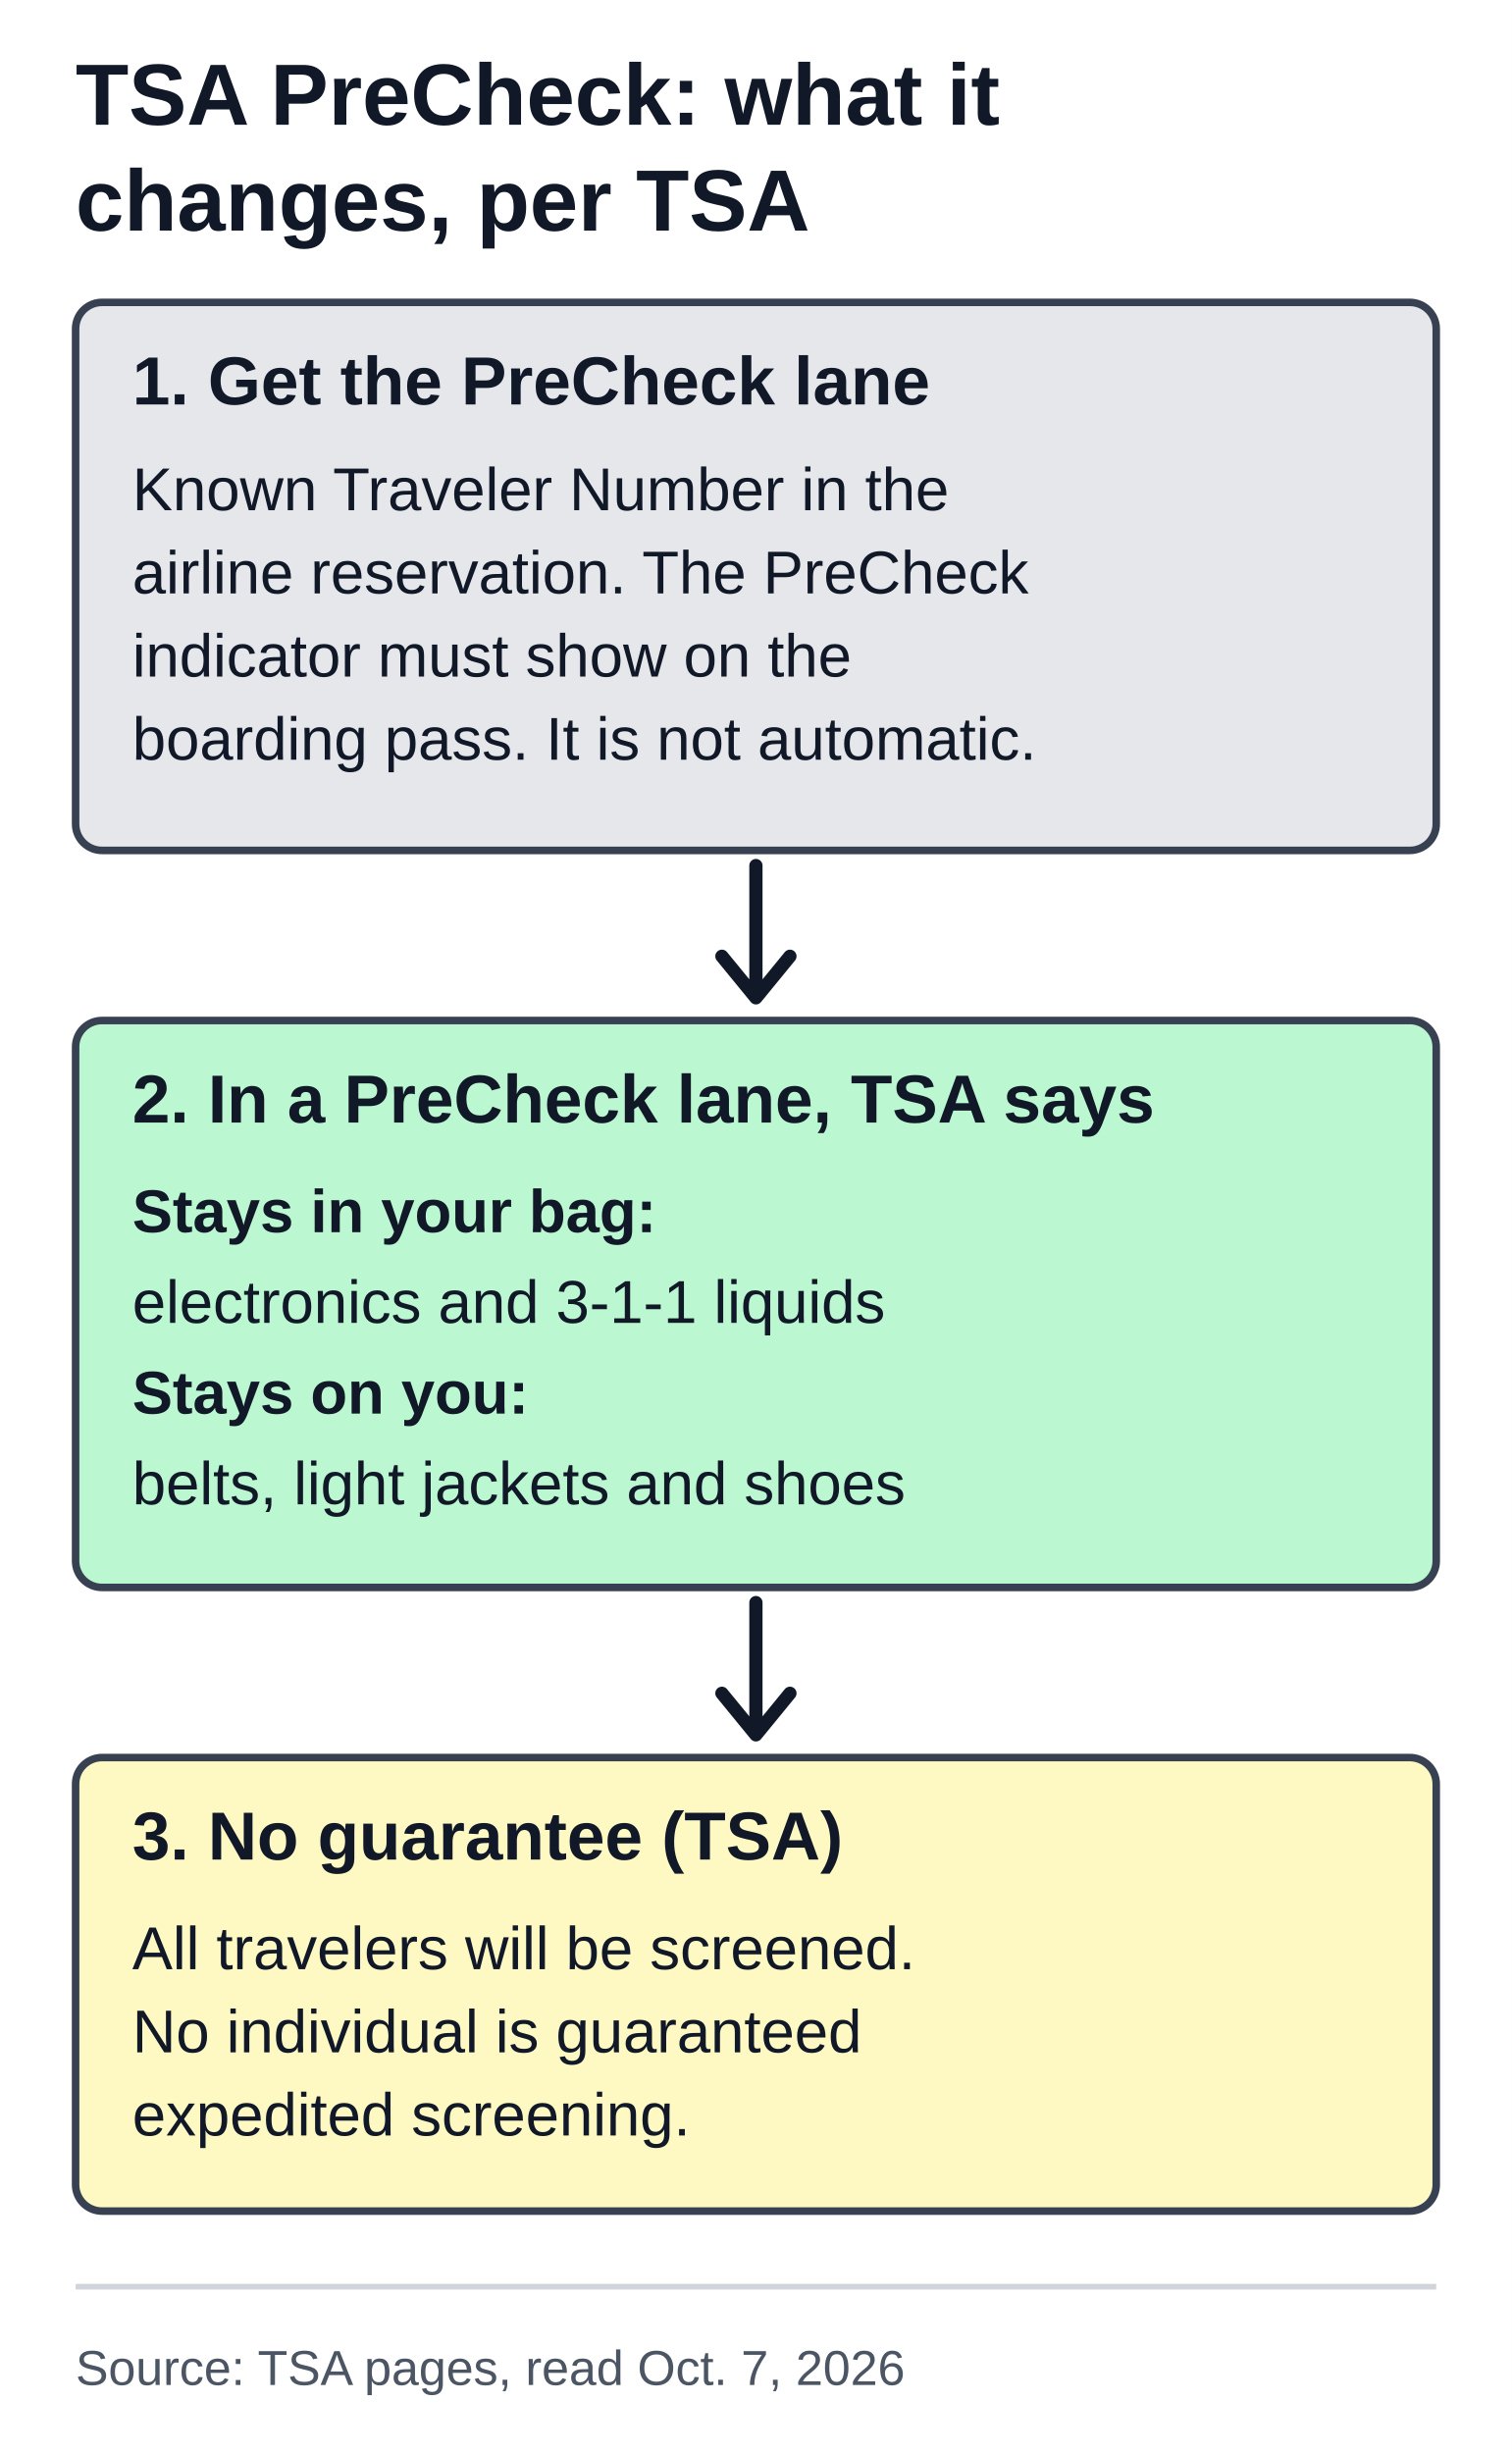
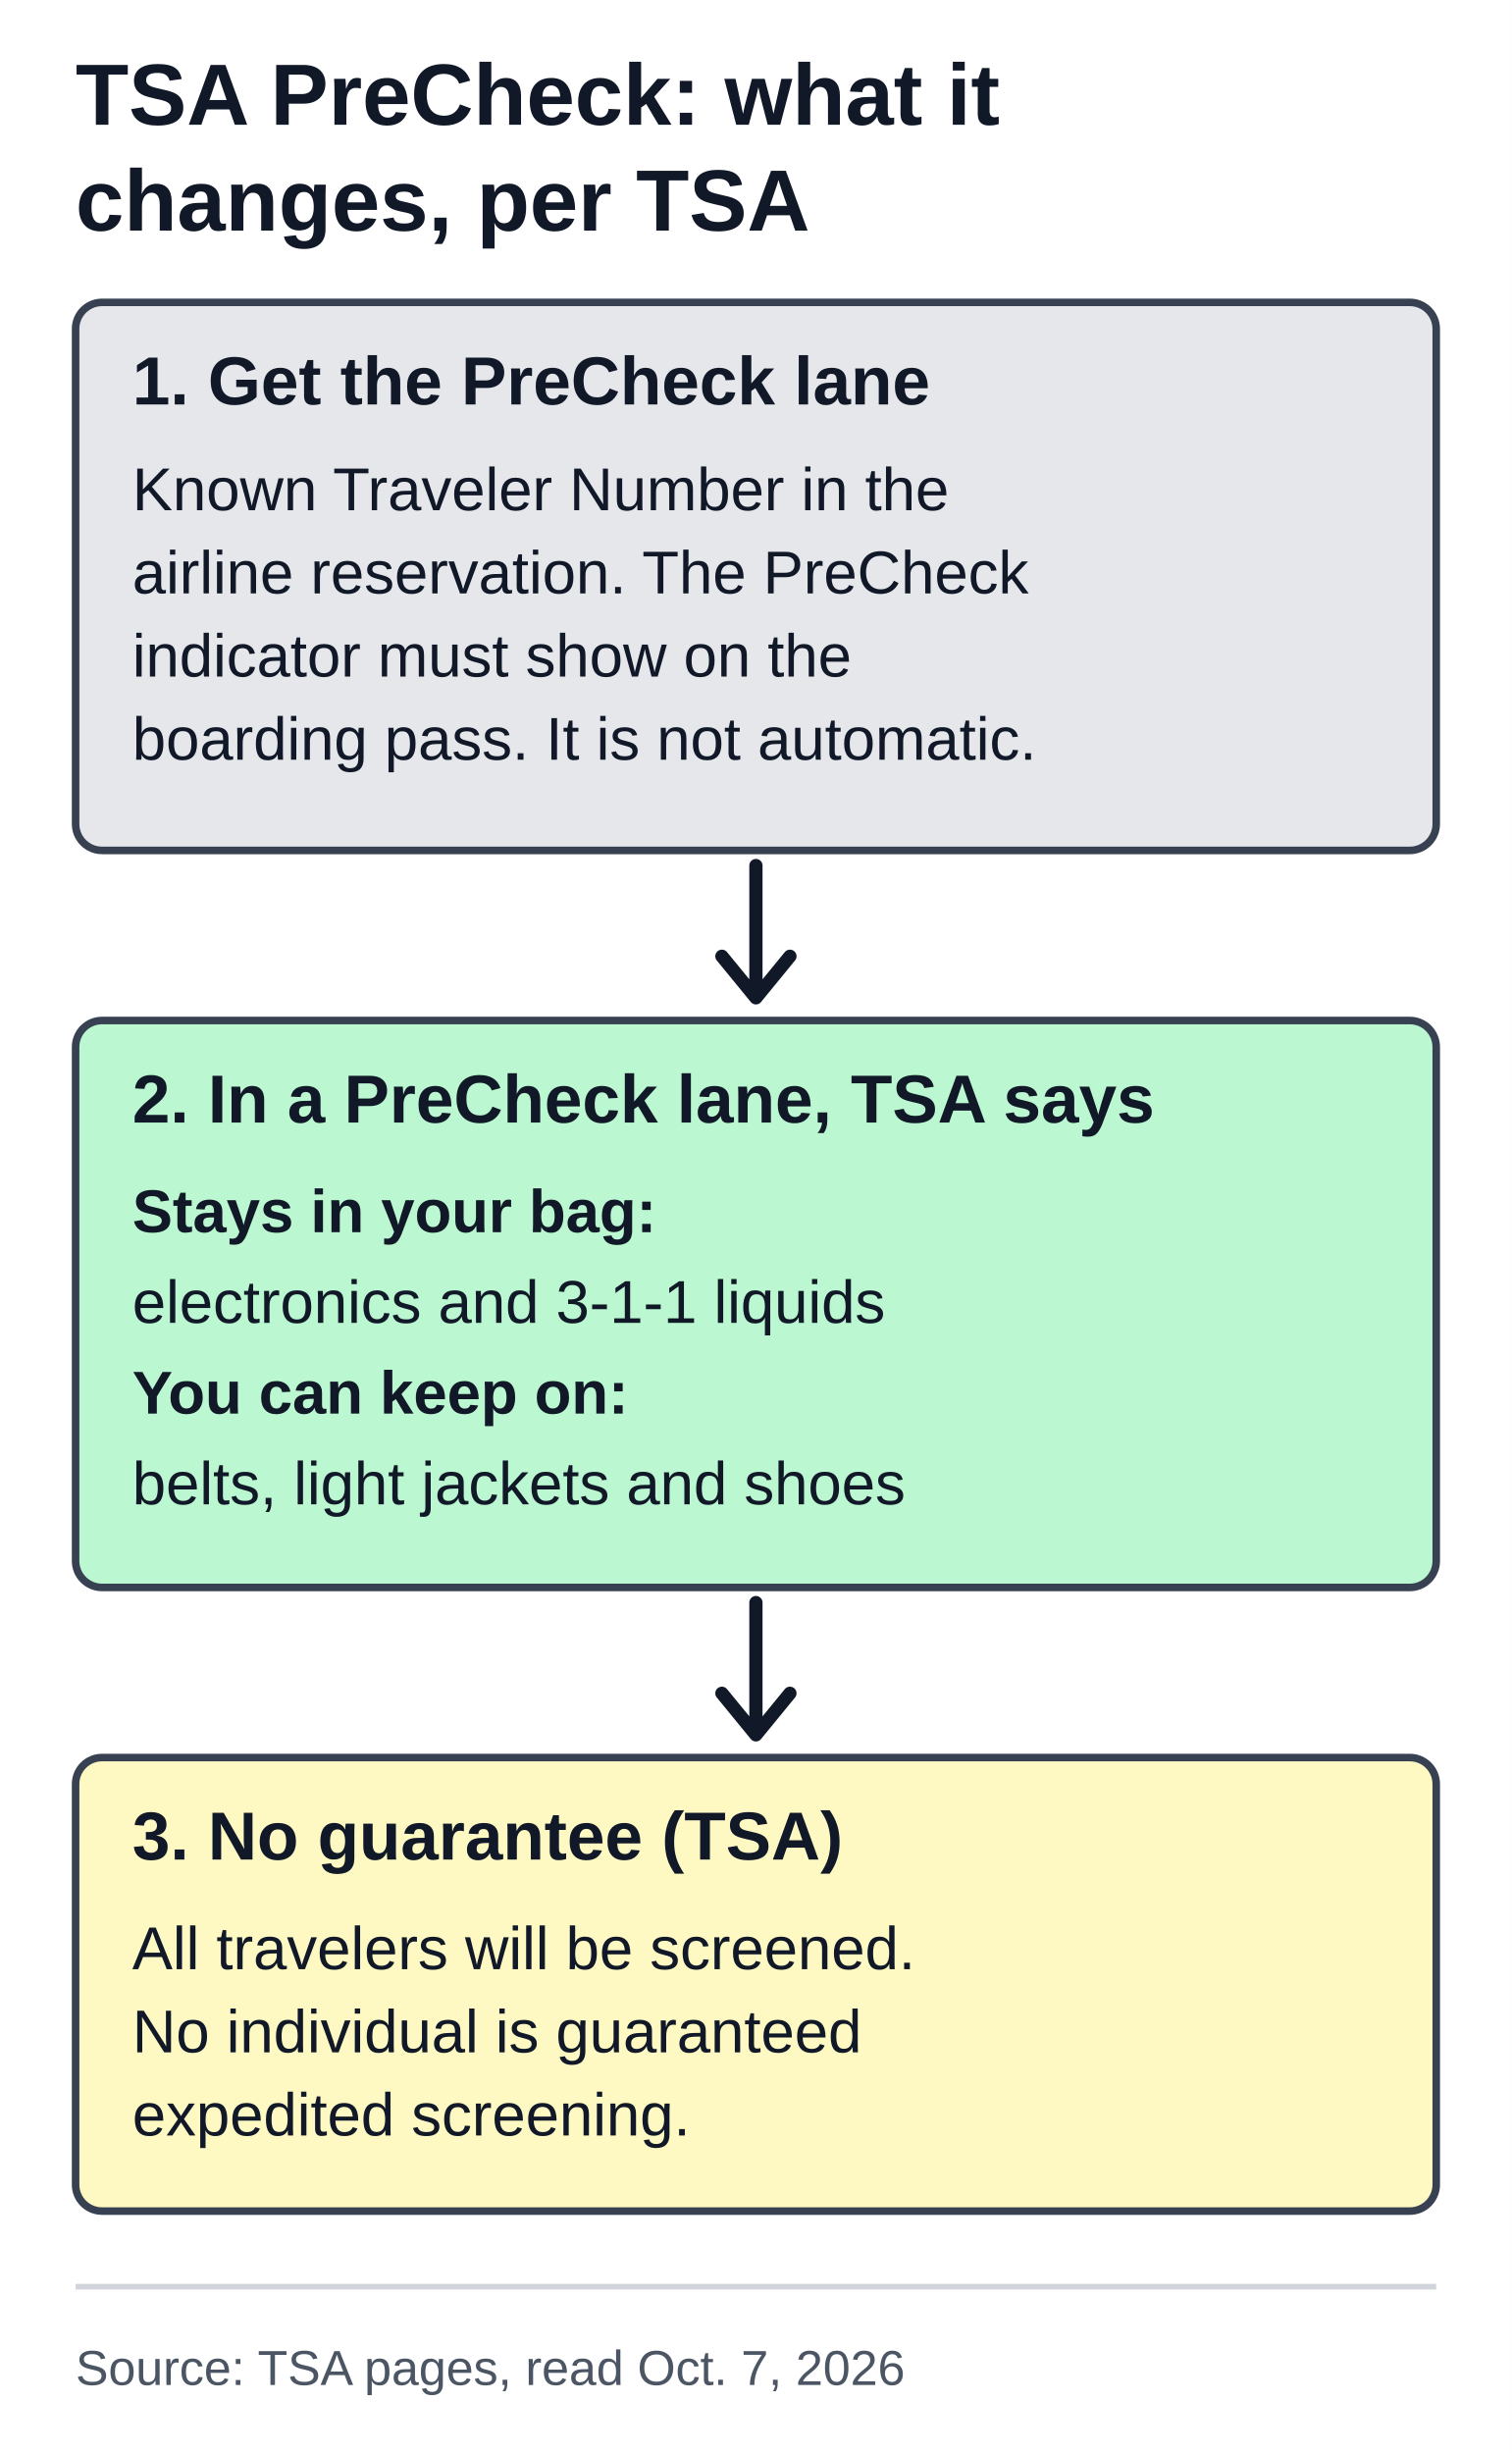
<svg xmlns="http://www.w3.org/2000/svg" width="800" height="1298" viewBox="0 0 800 1298" font-family="Arial, Helvetica, sans-serif">
  <rect width="800" height="1298" fill="#ffffff" />
  <text x="40" y="66" font-size="46" font-weight="bold" fill="#111827" text-anchor="start">TSA PreCheck: what it</text>
  <text x="40" y="122" font-size="46" font-weight="bold" fill="#111827" text-anchor="start">changes, per TSA</text>
  <rect x="40" y="160" width="720" height="290" rx="14" fill="#e5e7eb" stroke="#374151" stroke-width="4" />
  <text x="70" y="214" font-size="36" font-weight="bold" fill="#111827" text-anchor="start">1. Get the PreCheck lane</text>
  <text x="70" y="270" font-size="32" fill="#111827" text-anchor="start">Known Traveler Number in the</text>
  <text x="70" y="314" font-size="32" fill="#111827" text-anchor="start">airline reservation. The PreCheck</text>
  <text x="70" y="358" font-size="32" fill="#111827" text-anchor="start">indicator must show on the</text>
  <text x="70" y="402" font-size="32" fill="#111827" text-anchor="start">boarding pass. It is not automatic.</text>
  <path d="M400 458 V528 M382 506 L400 528 L418 506" stroke="#111827" stroke-width="7" fill="none" stroke-linecap="round" stroke-linejoin="round" />
  <rect x="40" y="540" width="720" height="300" rx="14" fill="#bbf7d0" stroke="#374151" stroke-width="4" />
  <text x="70" y="594" font-size="36" font-weight="bold" fill="#111827" text-anchor="start">2. In a PreCheck lane, TSA says</text>
  <text x="70" y="652" font-size="32" font-weight="bold" fill="#111827" text-anchor="start">Stays in your bag:</text>
  <text x="70" y="700" font-size="32" fill="#111827" text-anchor="start">electronics and 3-1-1 liquids</text>
-   <text x="70" y="748" font-size="32" font-weight="bold" fill="#111827" text-anchor="start">Stays on you:</text>
+   <text x="70" y="748" font-size="32" font-weight="bold" fill="#111827" text-anchor="start">You can keep on:</text>
  <text x="70" y="796" font-size="32" fill="#111827" text-anchor="start">belts, light jackets and shoes</text>
  <path d="M400 848 V918 M382 896 L400 918 L418 896" stroke="#111827" stroke-width="7" fill="none" stroke-linecap="round" stroke-linejoin="round" />
  <rect x="40" y="930" width="720" height="240" rx="14" fill="#fef9c3" stroke="#374151" stroke-width="4" />
  <text x="70" y="984" font-size="36" font-weight="bold" fill="#111827" text-anchor="start">3. No guarantee (TSA)</text>
  <text x="70" y="1042" font-size="32" fill="#111827" text-anchor="start">All travelers will be screened.</text>
  <text x="70" y="1086" font-size="32" fill="#111827" text-anchor="start">No individual is guaranteed</text>
  <text x="70" y="1130" font-size="32" fill="#111827" text-anchor="start">expedited screening.</text>
  <line x1="40" y1="1210" x2="760" y2="1210" stroke="#d1d5db" stroke-width="3" />
  <text x="40" y="1262" font-size="26" fill="#4b5563" text-anchor="start">Source: TSA pages, read Oct. 7, 2026</text>
</svg>
